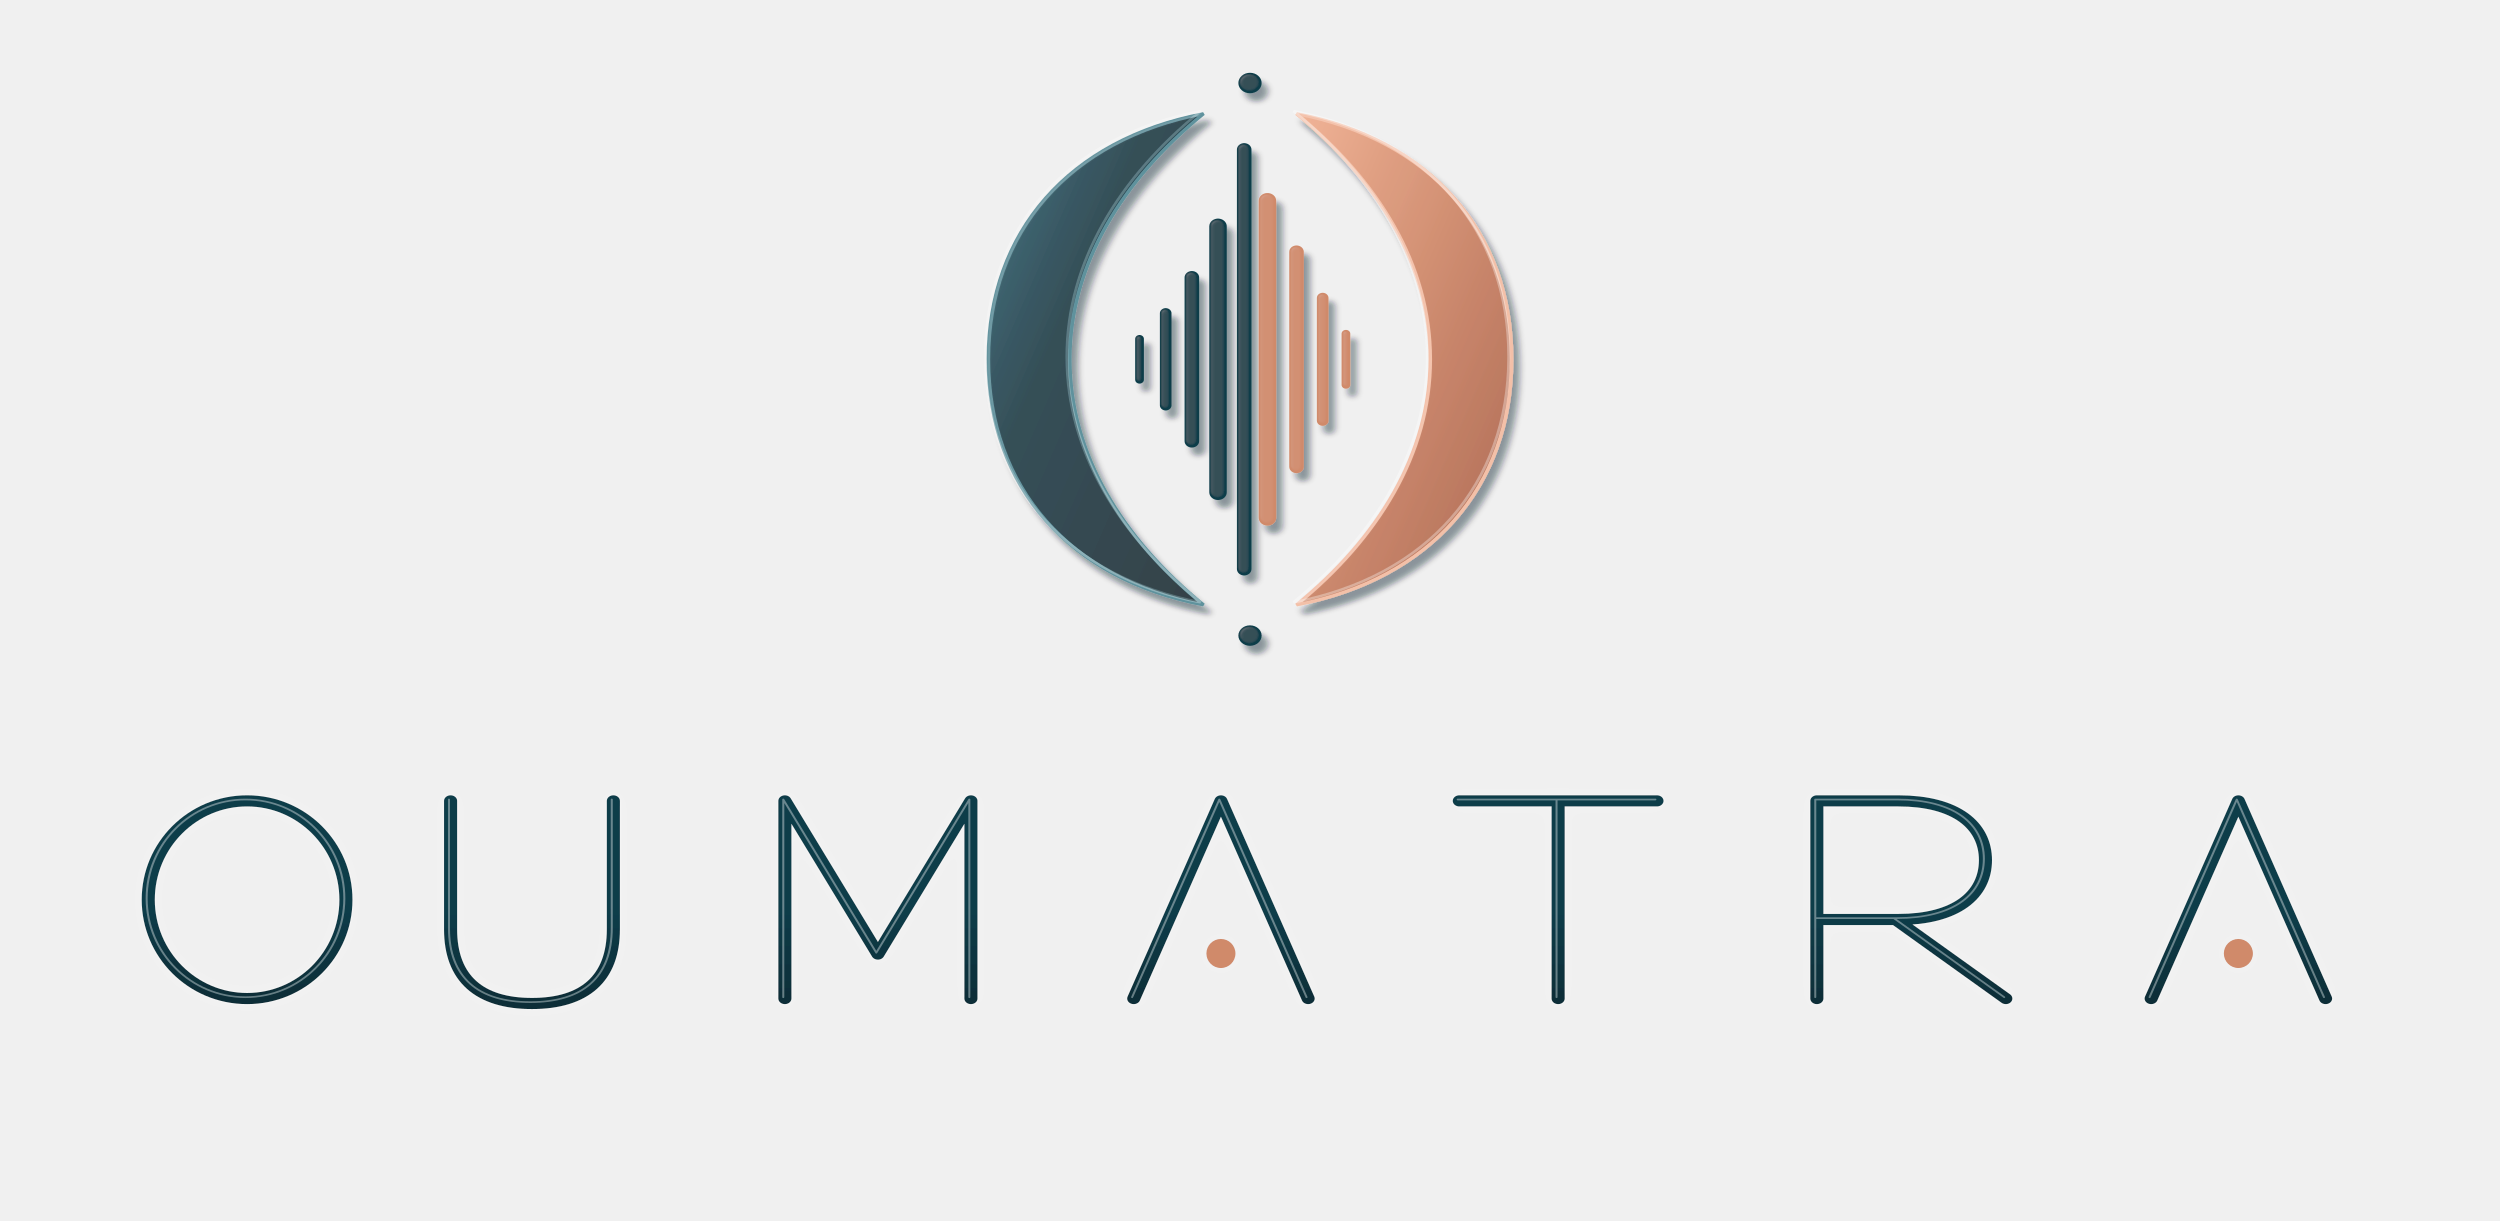
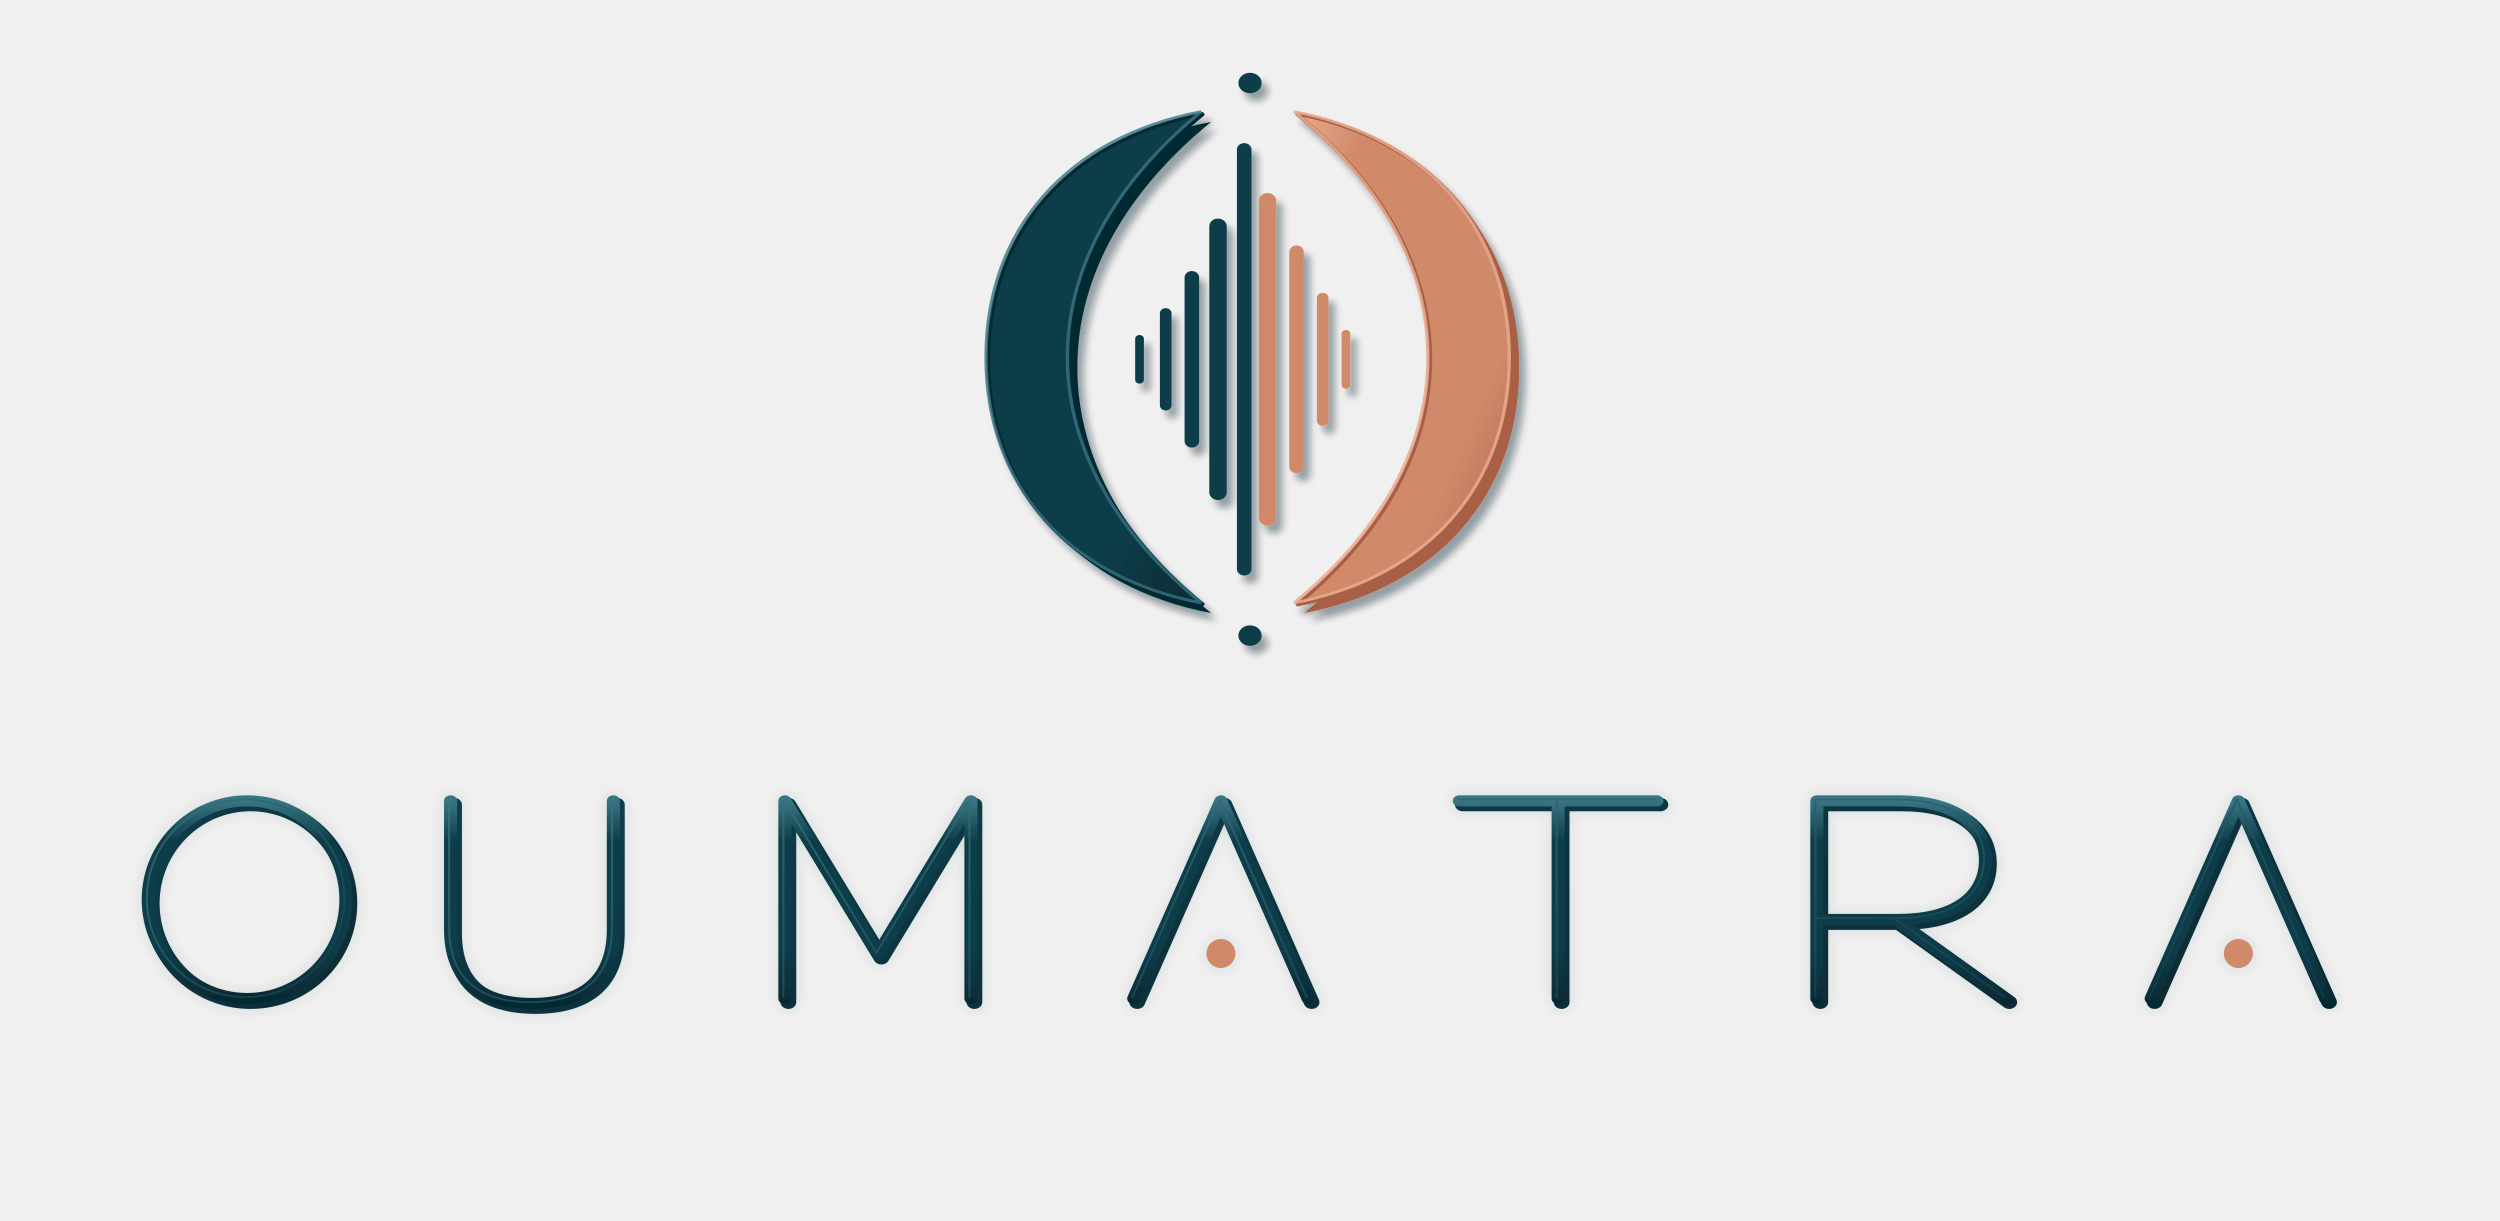
<svg xmlns="http://www.w3.org/2000/svg" viewBox="0 0 860 420" role="img" aria-labelledby="title">
  <defs>
    <linearGradient id="left-face" x1="0" y1="0" x2="1" y2="1">
-       <stop stop-color="#377482" />
-       <stop offset=".38" stop-color="#0E3D4A" />
+       <stop stop-color="#397582" />
+       <stop offset=".18" stop-color="#0E3D4A" />
+       <stop offset=".72" stop-color="#0E3D4A" />
      <stop offset="1" stop-color="#062A33" />
    </linearGradient>
    <linearGradient id="right-face" x1="0" y1="0" x2="1" y2="1">
-       <stop stop-color="#F0B092" />
-       <stop offset=".45" stop-color="#D08A6A" />
-       <stop offset="1" stop-color="#A95F46" />
+       <stop stop-color="#E9AA8D" />
+       <stop offset=".18" stop-color="#D08A6A" />
+       <stop offset=".72" stop-color="#D08A6A" />
+       <stop offset="1" stop-color="#A85E45" />
    </linearGradient>
    <linearGradient id="word-face" x1="0" y1="0" x2="0" y2="1">
+       <stop stop-color="#397582" />
+       <stop offset=".2" stop-color="#0E3D4A" />
+       <stop offset=".72" stop-color="#0E3D4A" />
+       <stop offset="1" stop-color="#062A33" />
+     </linearGradient>
+     <linearGradient id="word-highlight" x1="0" y1="0" x2="1" y2="1">
+       <stop stop-color="#397582" />
+       <stop offset="1" stop-color="#0E3D4A" />
+     </linearGradient>
+     <linearGradient id="word-shadow" x1="0" y1="0" x2="1" y2="1">
      <stop stop-color="#0E3D4A" />
-       <stop offset=".52" stop-color="#0E3D4A" />
-       <stop offset="1" stop-color="#082D37" />
+       <stop offset="1" stop-color="#062A33" />
    </linearGradient>
    <filter id="raised" x="-30%" y="-30%" width="170%" height="180%">
-       <feGaussianBlur in="SourceAlpha" stdDeviation="1.1" result="blur" />
-       <feOffset in="blur" dx="2.2" dy="3.2" result="offsetBlur" />
-       <feFlood flood-color="#061C22" flood-opacity=".42" result="shadowColour" />
-       <feComposite in="shadowColour" in2="offsetBlur" operator="in" result="shadow" />
-       <feGaussianBlur in="SourceAlpha" stdDeviation=".65" result="softAlpha" />
-       <feSpecularLighting in="softAlpha" surfaceScale="2" specularConstant=".36" specularExponent="18" lighting-color="#FFFFFF" result="specular">
-         <feDistantLight azimuth="225" elevation="52" />
-       </feSpecularLighting>
-       <feComposite in="specular" in2="SourceAlpha" operator="in" result="lit" />
-       <feComponentTransfer in="lit" result="softLit">
-         <feFuncA type="linear" slope=".24" />
-       </feComponentTransfer>
-       <feMerge>
-         <feMergeNode in="shadow" />
-         <feMergeNode in="SourceGraphic" />
-         <feMergeNode in="softLit" />
-       </feMerge>
+       <feDropShadow dx="2.2" dy="3.2" stdDeviation="1.25" flood-color="#061C22" flood-opacity=".38" />
    </filter>
    <filter id="word-depth" x="-8%" y="-20%" width="116%" height="150%">
-       <feGaussianBlur in="SourceAlpha" stdDeviation="2.5" result="glowAlpha" />
-       <feFlood flood-color="#FFFFFF" flood-opacity=".18" />
+       <feGaussianBlur in="SourceAlpha" stdDeviation="2" result="glowAlpha" />
+       <feFlood flood-color="#0E3D4A" flood-opacity=".14" />
      <feComposite in2="glowAlpha" operator="in" result="glow" />
-       <feDropShadow dx="1.8" dy="2.8" stdDeviation="1.35" flood-color="#061C22" flood-opacity=".42" />
+       <feDropShadow dx="1.6" dy="2.4" stdDeviation="1.1" flood-color="#061C22" flood-opacity=".38" />
      <feMerge>
        <feMergeNode in="glow" />
        <feMergeNode in="SourceGraphic" />
      </feMerge>
    </filter>
  </defs>
  <g transform="translate(310 18) scale(1 .88)">
    <g filter="url(#raised)">
-       <path d="M104 24C58 34 30 70 30 120s28 86 74 96C76 190 58 157 58 120s18-70 46-96Z" fill="url(#left-face)" stroke="#5E929D" stroke-width="1.25" />
-       <path d="M136 24c46 10 74 46 74 96s-28 86-74 96c28-26 46-59 46-96s-18-70-46-96Z" fill="url(#right-face)" stroke="#F3C0A8" stroke-width="1.25" />
-       <path d="M104 24C58 34 30 70 30 120s28 86 74 96C76 190 58 157 58 120s18-70 46-96Z" fill="none" stroke="#FFFFFF" stroke-opacity=".28" stroke-width="1" transform="translate(-1 -1)" />
-       <path d="M136 24c46 10 74 46 74 96s-28 86-74 96c28-26 46-59 46-96s-18-70-46-96Z" fill="none" stroke="#FFFFFF" stroke-opacity=".34" stroke-width="1" transform="translate(-1 -1)" />
+       <path d="M104 24C58 34 30 70 30 120s28 86 74 96C76 190 58 157 58 120s18-70 46-96Z" fill="#062A33" transform="translate(2.6 3.2)" />
+       <path d="M136 24c46 10 74 46 74 96s-28 86-74 96c28-26 46-59 46-96s-18-70-46-96Z" fill="#A85E45" transform="translate(2.6 3.2)" />
+       <path d="M104 24C58 34 30 70 30 120s28 86 74 96C76 190 58 157 58 120s18-70 46-96Z" fill="url(#left-face)" stroke="#062A33" stroke-width="1.35" />
+       <path d="M136 24c46 10 74 46 74 96s-28 86-74 96c28-26 46-59 46-96s-18-70-46-96Z" fill="url(#right-face)" stroke="#A85E45" stroke-width="1.35" />
+       <path d="M104 24C58 34 30 70 30 120s28 86 74 96C76 190 58 157 58 120s18-70 46-96Z" fill="none" stroke="#397582" stroke-opacity=".8" stroke-width="1.15" transform="translate(-.8 -.8)" />
+       <path d="M136 24c46 10 74 46 74 96s-28 86-74 96c28-26 46-59 46-96s-18-70-46-96Z" fill="none" stroke="#E9AA8D" stroke-opacity=".85" stroke-width="1.15" transform="translate(-.8 -.8)" />
      <g fill="none" stroke-linecap="round">
        <path d="M82 112v16" stroke="#0E3D4A" stroke-width="3" />
        <path d="M91 102v36" stroke="#0E3D4A" stroke-width="4" />
        <path d="M100 88v64" stroke="#0E3D4A" stroke-width="5" />
        <path d="M109 68v104" stroke="#0E3D4A" stroke-width="6" />
        <path d="M118 38v164" stroke="#0E3D4A" stroke-width="5" />
        <path d="M126 58v124" stroke="#D08A6A" stroke-width="6" />
        <path d="M136 78v84" stroke="#D08A6A" stroke-width="5" />
        <path d="M145 96v48" stroke="#D08A6A" stroke-width="4" />
        <path d="M153 110v20" stroke="#D08A6A" stroke-width="3" />
      </g>
      <circle cx="120" cy="12" r="4" fill="#0E3D4A" />
      <circle cx="120" cy="228" r="4" fill="#0E3D4A" />
    </g>
  </g>
  <g filter="url(#word-depth)">
-     <g transform="translate(50 250) scale(1 .85)" fill="none" stroke="#FFFFFF" stroke-opacity=".18" stroke-width="5.5" stroke-linecap="round" stroke-linejoin="round">
+     <g transform="translate(50 250) scale(1 .85) translate(1.2 1.5)" fill="none" stroke="url(#word-shadow)" stroke-width="5.4" stroke-linecap="round" stroke-linejoin="round">
      <ellipse cx="35" cy="70" rx="34" ry="40" />
      <path d="M105 30v52c0 20 10 30 28 30s28-10 28-30V30M220 110V30l32 62 32-62v80M340 110l30-80 30 80M452 30h68m-34 0v80M575 110V30h28c20 0 30 10 30 24s-10 24-30 24h-28m27 0 38 32M690 110l30-80 30 80" />
    </g>
    <g transform="translate(50 250) scale(1 .85)" fill="none" stroke="url(#word-face)" stroke-width="4.5" stroke-linecap="round" stroke-linejoin="round">
      <ellipse cx="35" cy="70" rx="34" ry="40" />
      <path d="M105 30v52c0 20 10 30 28 30s28-10 28-30V30M220 110V30l32 62 32-62v80M340 110l30-80 30 80M452 30h68m-34 0v80M575 110V30h28c20 0 30 10 30 24s-10 24-30 24h-28m27 0 38 32M690 110l30-80 30 80" />
    </g>
-     <g transform="translate(50 250) scale(1 .85) translate(-.55 -.55)" fill="none" stroke="#FFFFFF" stroke-opacity=".38" stroke-width=".7" stroke-linecap="round" stroke-linejoin="round">
+     <g transform="translate(50 250) scale(1 .85) translate(-.5 -.55)" fill="none" stroke="url(#word-highlight)" stroke-opacity=".8" stroke-width=".7" stroke-linecap="round" stroke-linejoin="round">
      <ellipse cx="35" cy="70" rx="34" ry="40" />
      <path d="M105 30v52c0 20 10 30 28 30s28-10 28-30V30M220 110V30l32 62 32-62v80M340 110l30-80 30 80M452 30h68m-34 0v80M575 110V30h28c20 0 30 10 30 24s-10 24-30 24h-28m27 0 38 32M690 110l30-80 30 80" />
    </g>
    <g fill="#D08A6A">
      <circle cx="420" cy="328" r="5" />
      <circle cx="770" cy="328" r="5" />
    </g>
  </g>
</svg>
